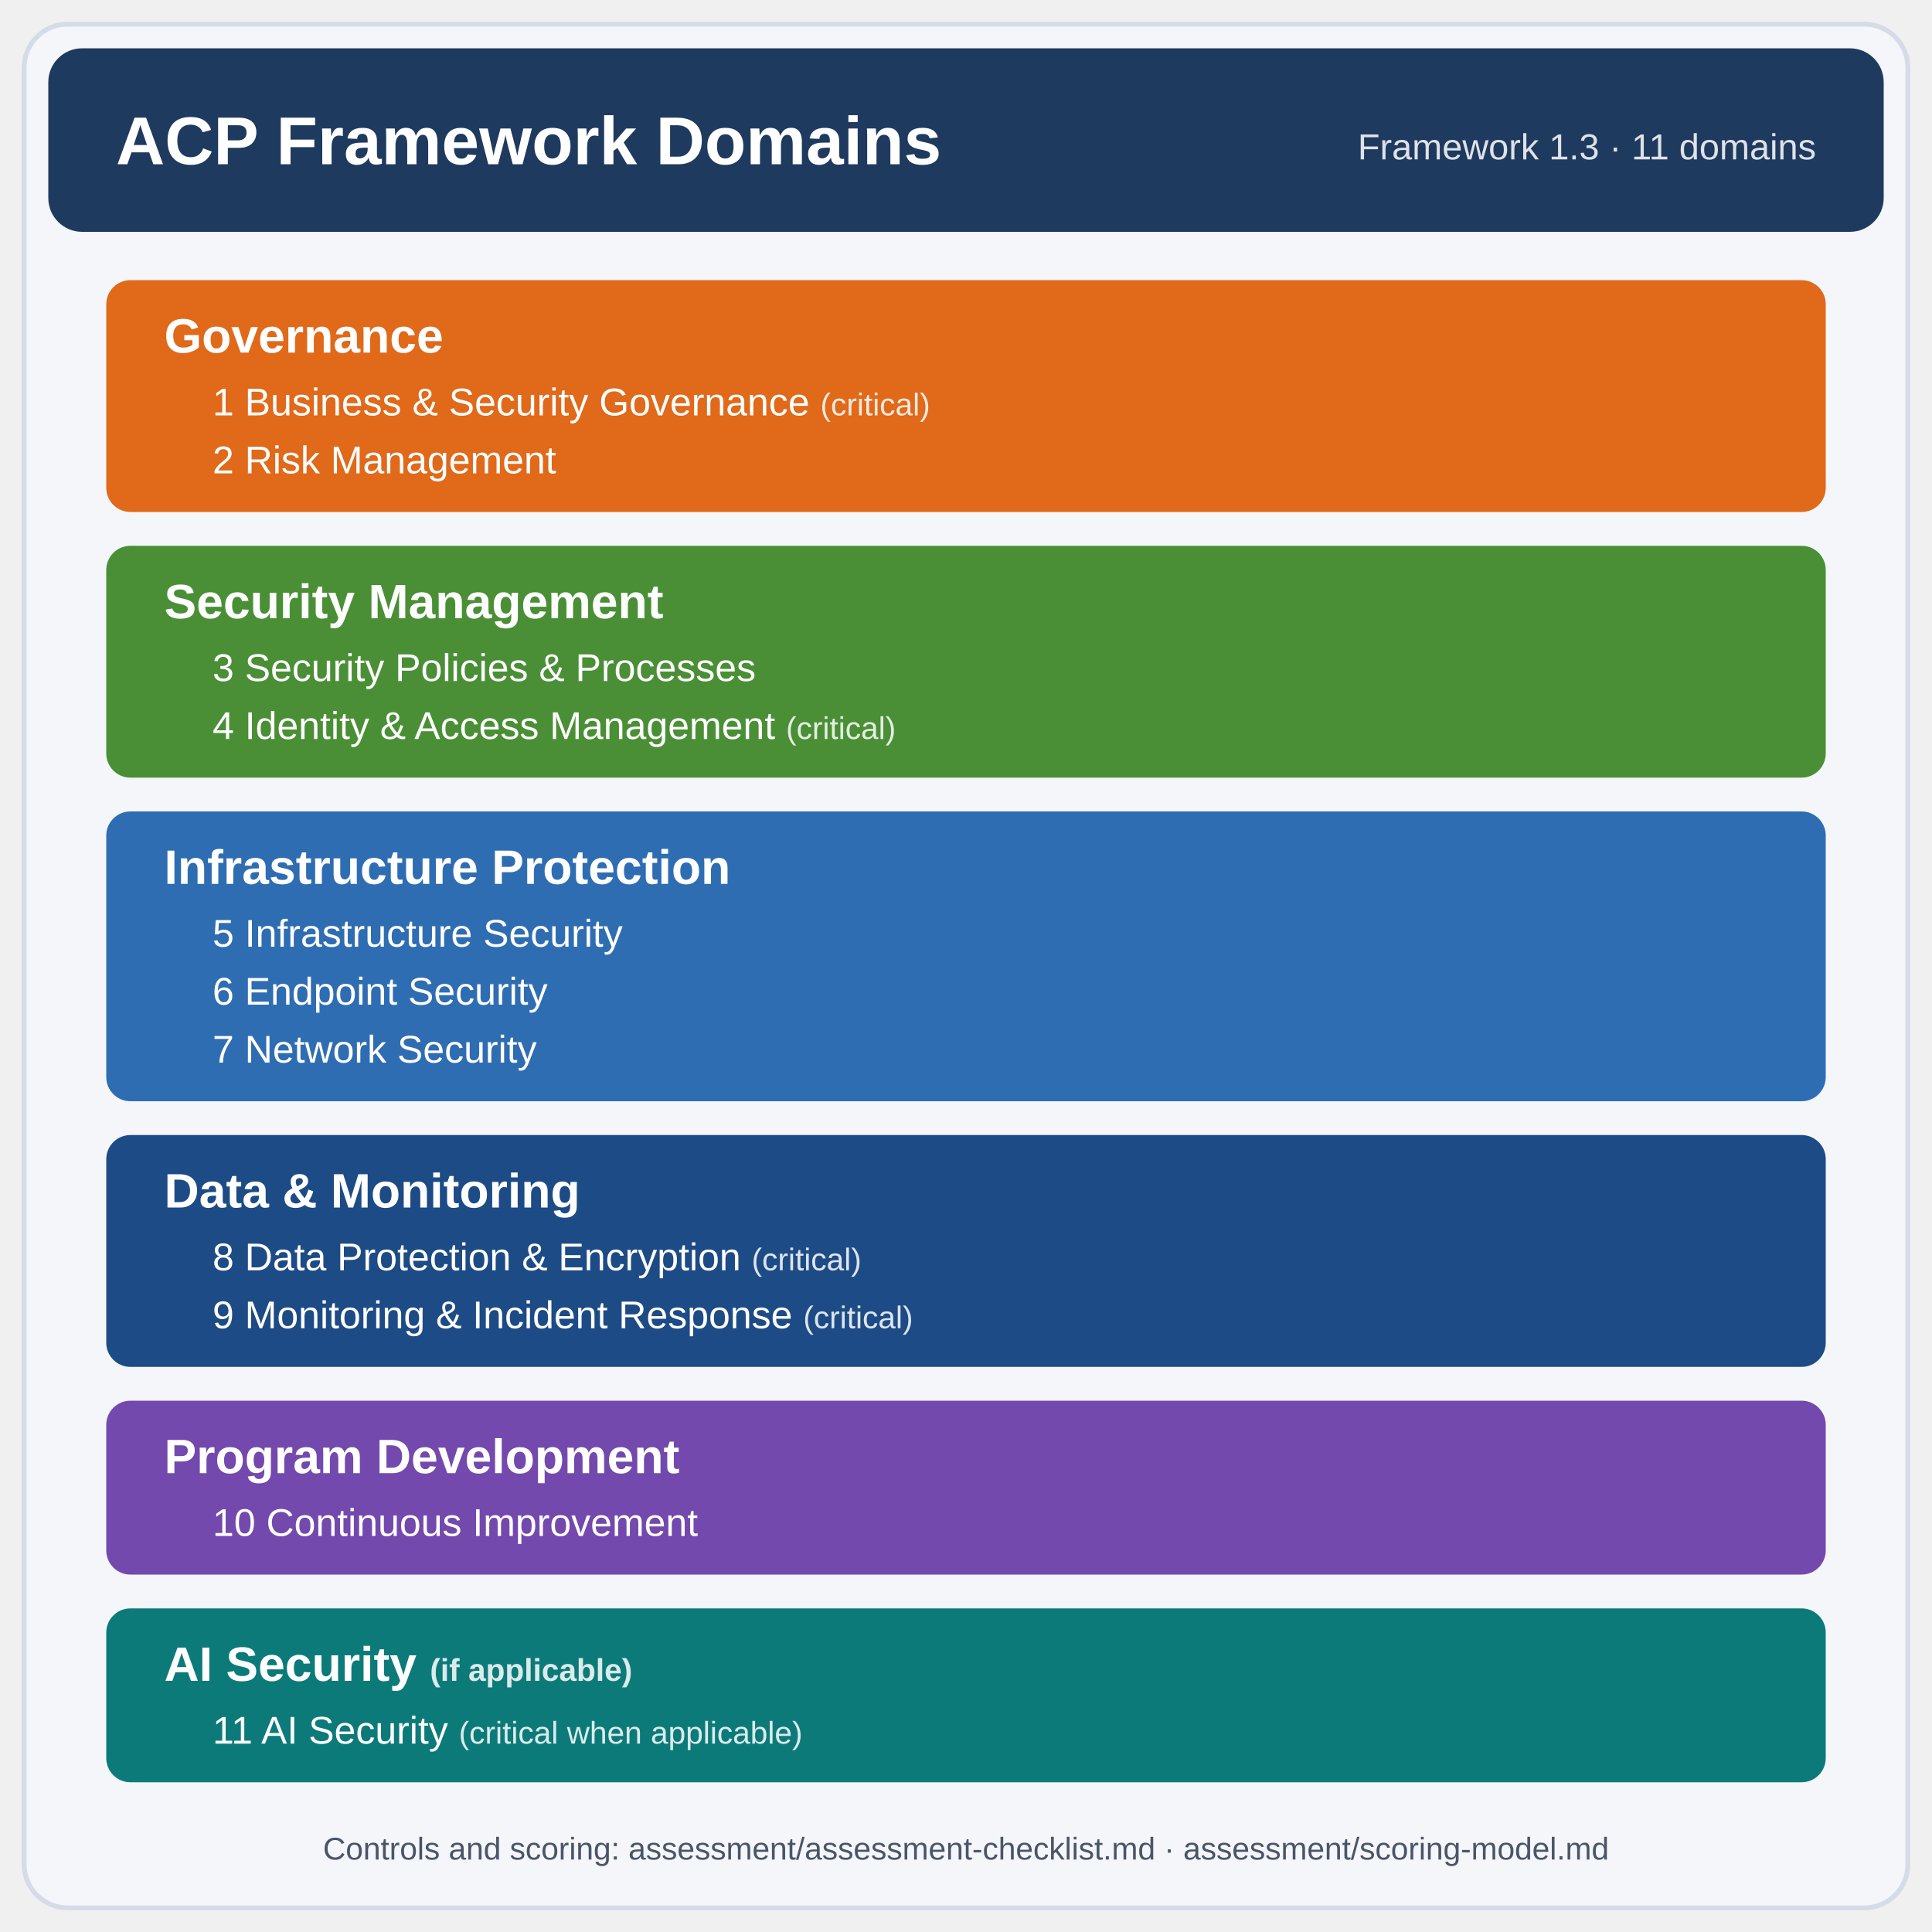
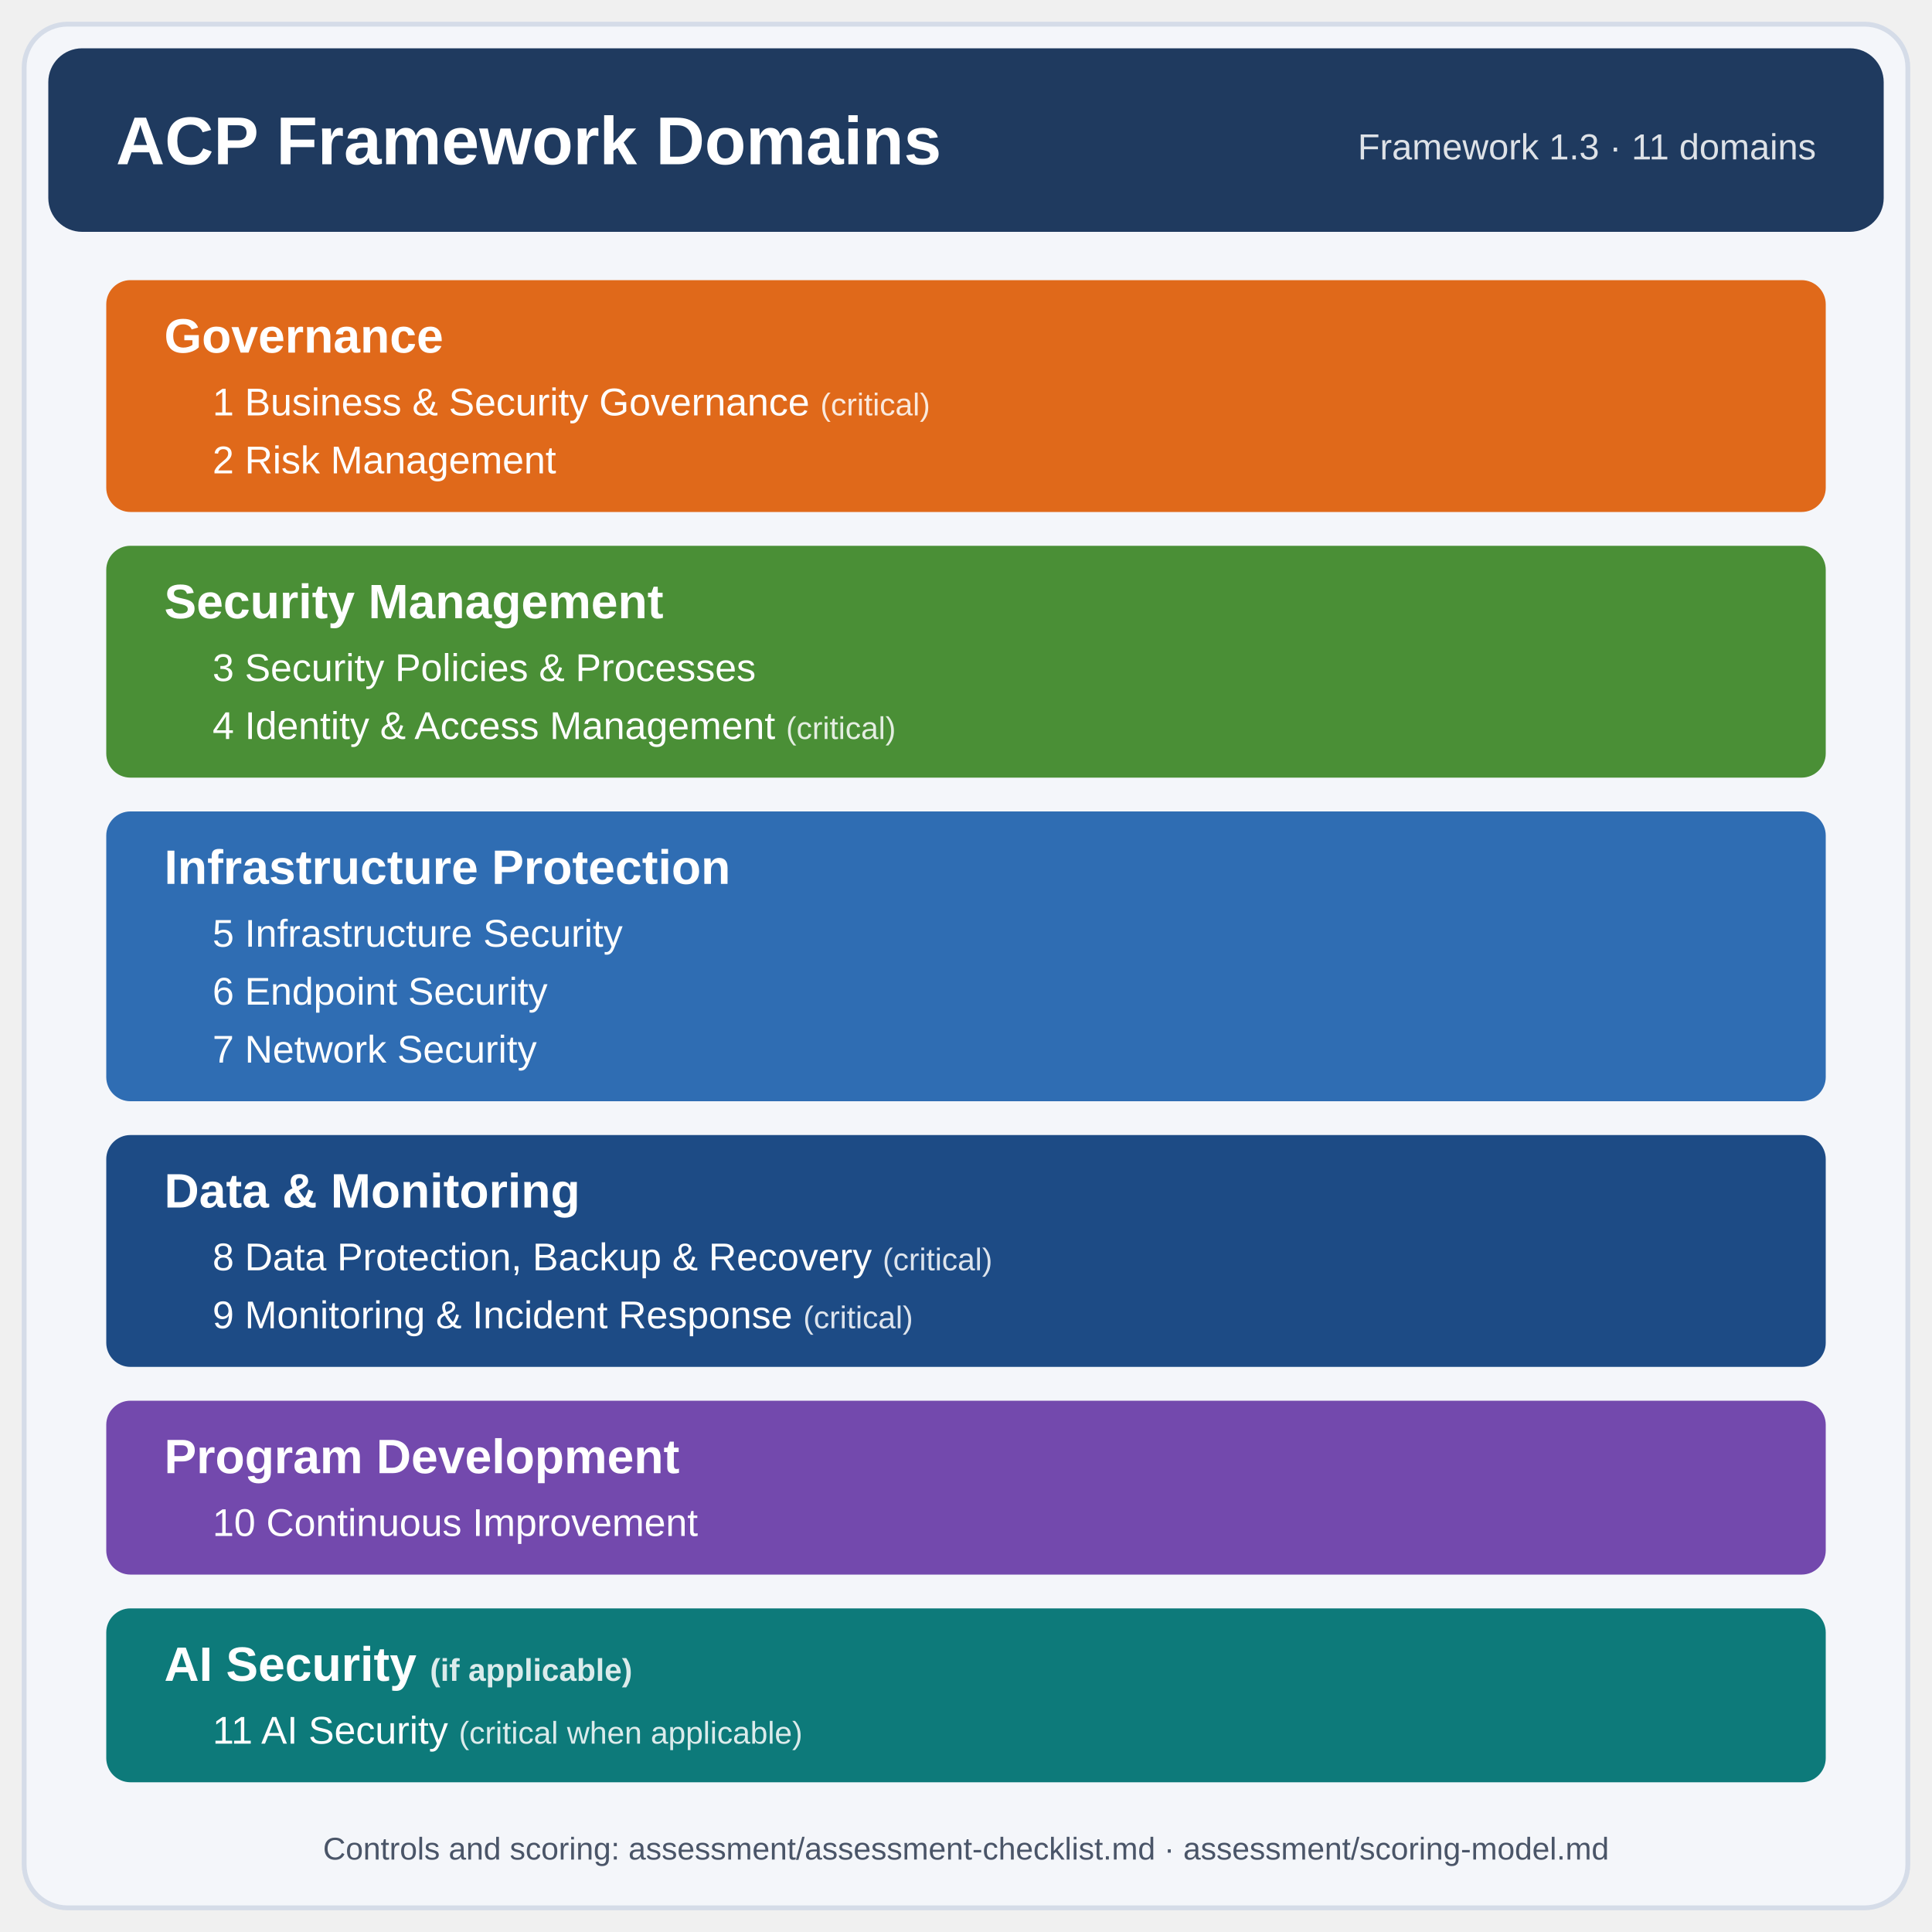
<svg xmlns="http://www.w3.org/2000/svg" viewBox="0 0 800 800" width="800" height="800" role="img" aria-labelledby="title desc">
  <style>
    text { font-family: -apple-system, "Segoe UI", "Helvetica Neue", Arial, sans-serif; fill: #ffffff; }
    .h { font-size: 20px; font-weight: 700; }
    .i { font-size: 16px; }
    .c { font-size: 13px; fill-opacity: 0.85; }
  </style>
  <rect x="10" y="10" width="780" height="780" rx="18" fill="#f4f6fa" stroke="#d5dce8" stroke-width="2" />
  <rect x="20" y="20" width="760" height="76" rx="14" fill="#1f3a5f" />
  <text x="48" y="68" style="font-size:28px;font-weight:700">ACP Framework Domains</text>
  <text x="752" y="66" text-anchor="end" style="font-size:15px" fill-opacity="0.85">Framework 1.3 · 11 domains</text>
  <rect x="44" y="116" width="712" height="96" rx="10" fill="#e0691a" />
  <text x="68" y="146" class="h">Governance</text>
  <text x="88" y="172" class="i">1  Business &amp; Security Governance <tspan class="c">(critical)</tspan>
  </text>
  <text x="88" y="196" class="i">2  Risk Management</text>
  <rect x="44" y="226" width="712" height="96" rx="10" fill="#4a8f36" />
  <text x="68" y="256" class="h">Security Management</text>
  <text x="88" y="282" class="i">3  Security Policies &amp; Processes</text>
  <text x="88" y="306" class="i">4  Identity &amp; Access Management <tspan class="c">(critical)</tspan>
  </text>
  <rect x="44" y="336" width="712" height="120" rx="10" fill="#2f6db3" />
  <text x="68" y="366" class="h">Infrastructure Protection</text>
  <text x="88" y="392" class="i">5  Infrastructure Security</text>
  <text x="88" y="416" class="i">6  Endpoint Security</text>
  <text x="88" y="440" class="i">7  Network Security</text>
  <rect x="44" y="470" width="712" height="96" rx="10" fill="#1d4b85" />
  <text x="68" y="500" class="h">Data &amp; Monitoring</text>
-   <text x="88" y="526" class="i">8  Data Protection &amp; Encryption <tspan class="c">(critical)</tspan>
+   <text x="88" y="526" class="i">8  Data Protection, Backup &amp; Recovery <tspan class="c">(critical)</tspan>
  </text>
  <text x="88" y="550" class="i">9  Monitoring &amp; Incident Response <tspan class="c">(critical)</tspan>
  </text>
  <rect x="44" y="580" width="712" height="72" rx="10" fill="#7349ad" />
  <text x="68" y="610" class="h">Program Development</text>
  <text x="88" y="636" class="i">10  Continuous Improvement</text>
  <rect x="44" y="666" width="712" height="72" rx="10" fill="#0d7a7a" />
  <text x="68" y="696" class="h">AI Security <tspan class="c">(if applicable)</tspan>
  </text>
  <text x="88" y="722" class="i">11  AI Security <tspan class="c">(critical when applicable)</tspan>
  </text>
  <text x="400" y="770" text-anchor="middle" style="font-size:13px;fill:#4a5568">Controls and scoring: assessment/assessment-checklist.md · assessment/scoring-model.md</text>
</svg>
